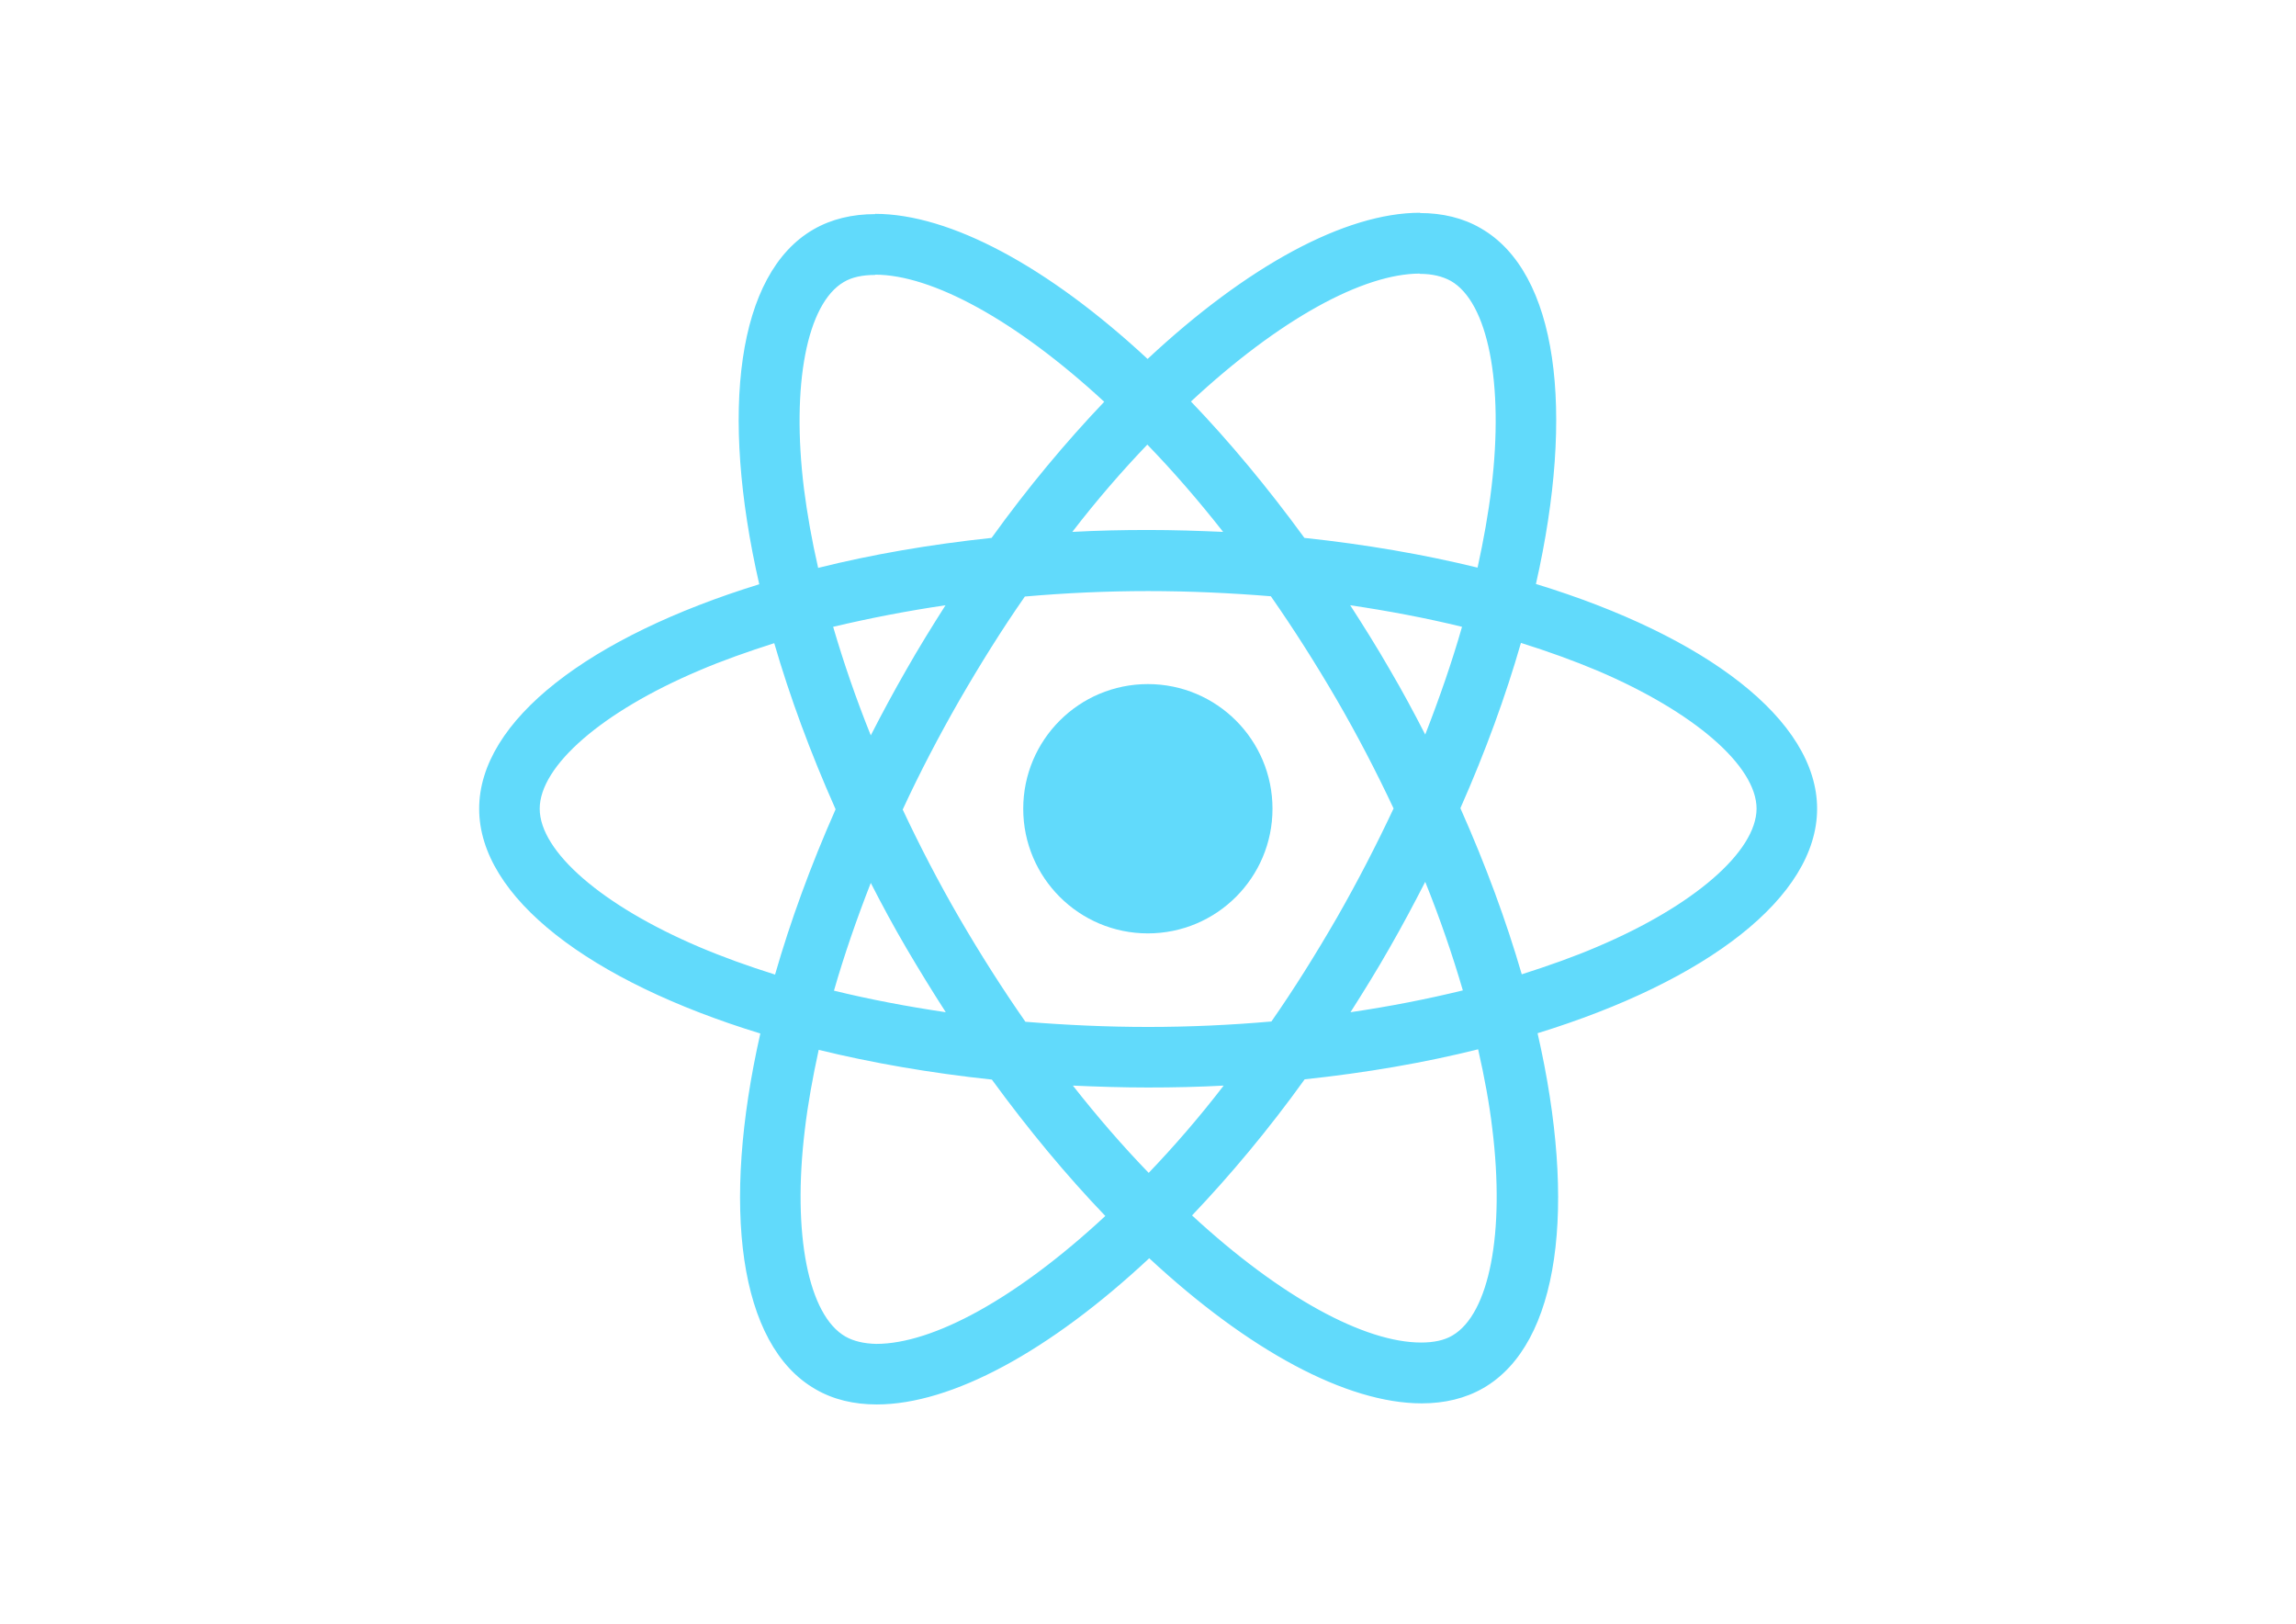
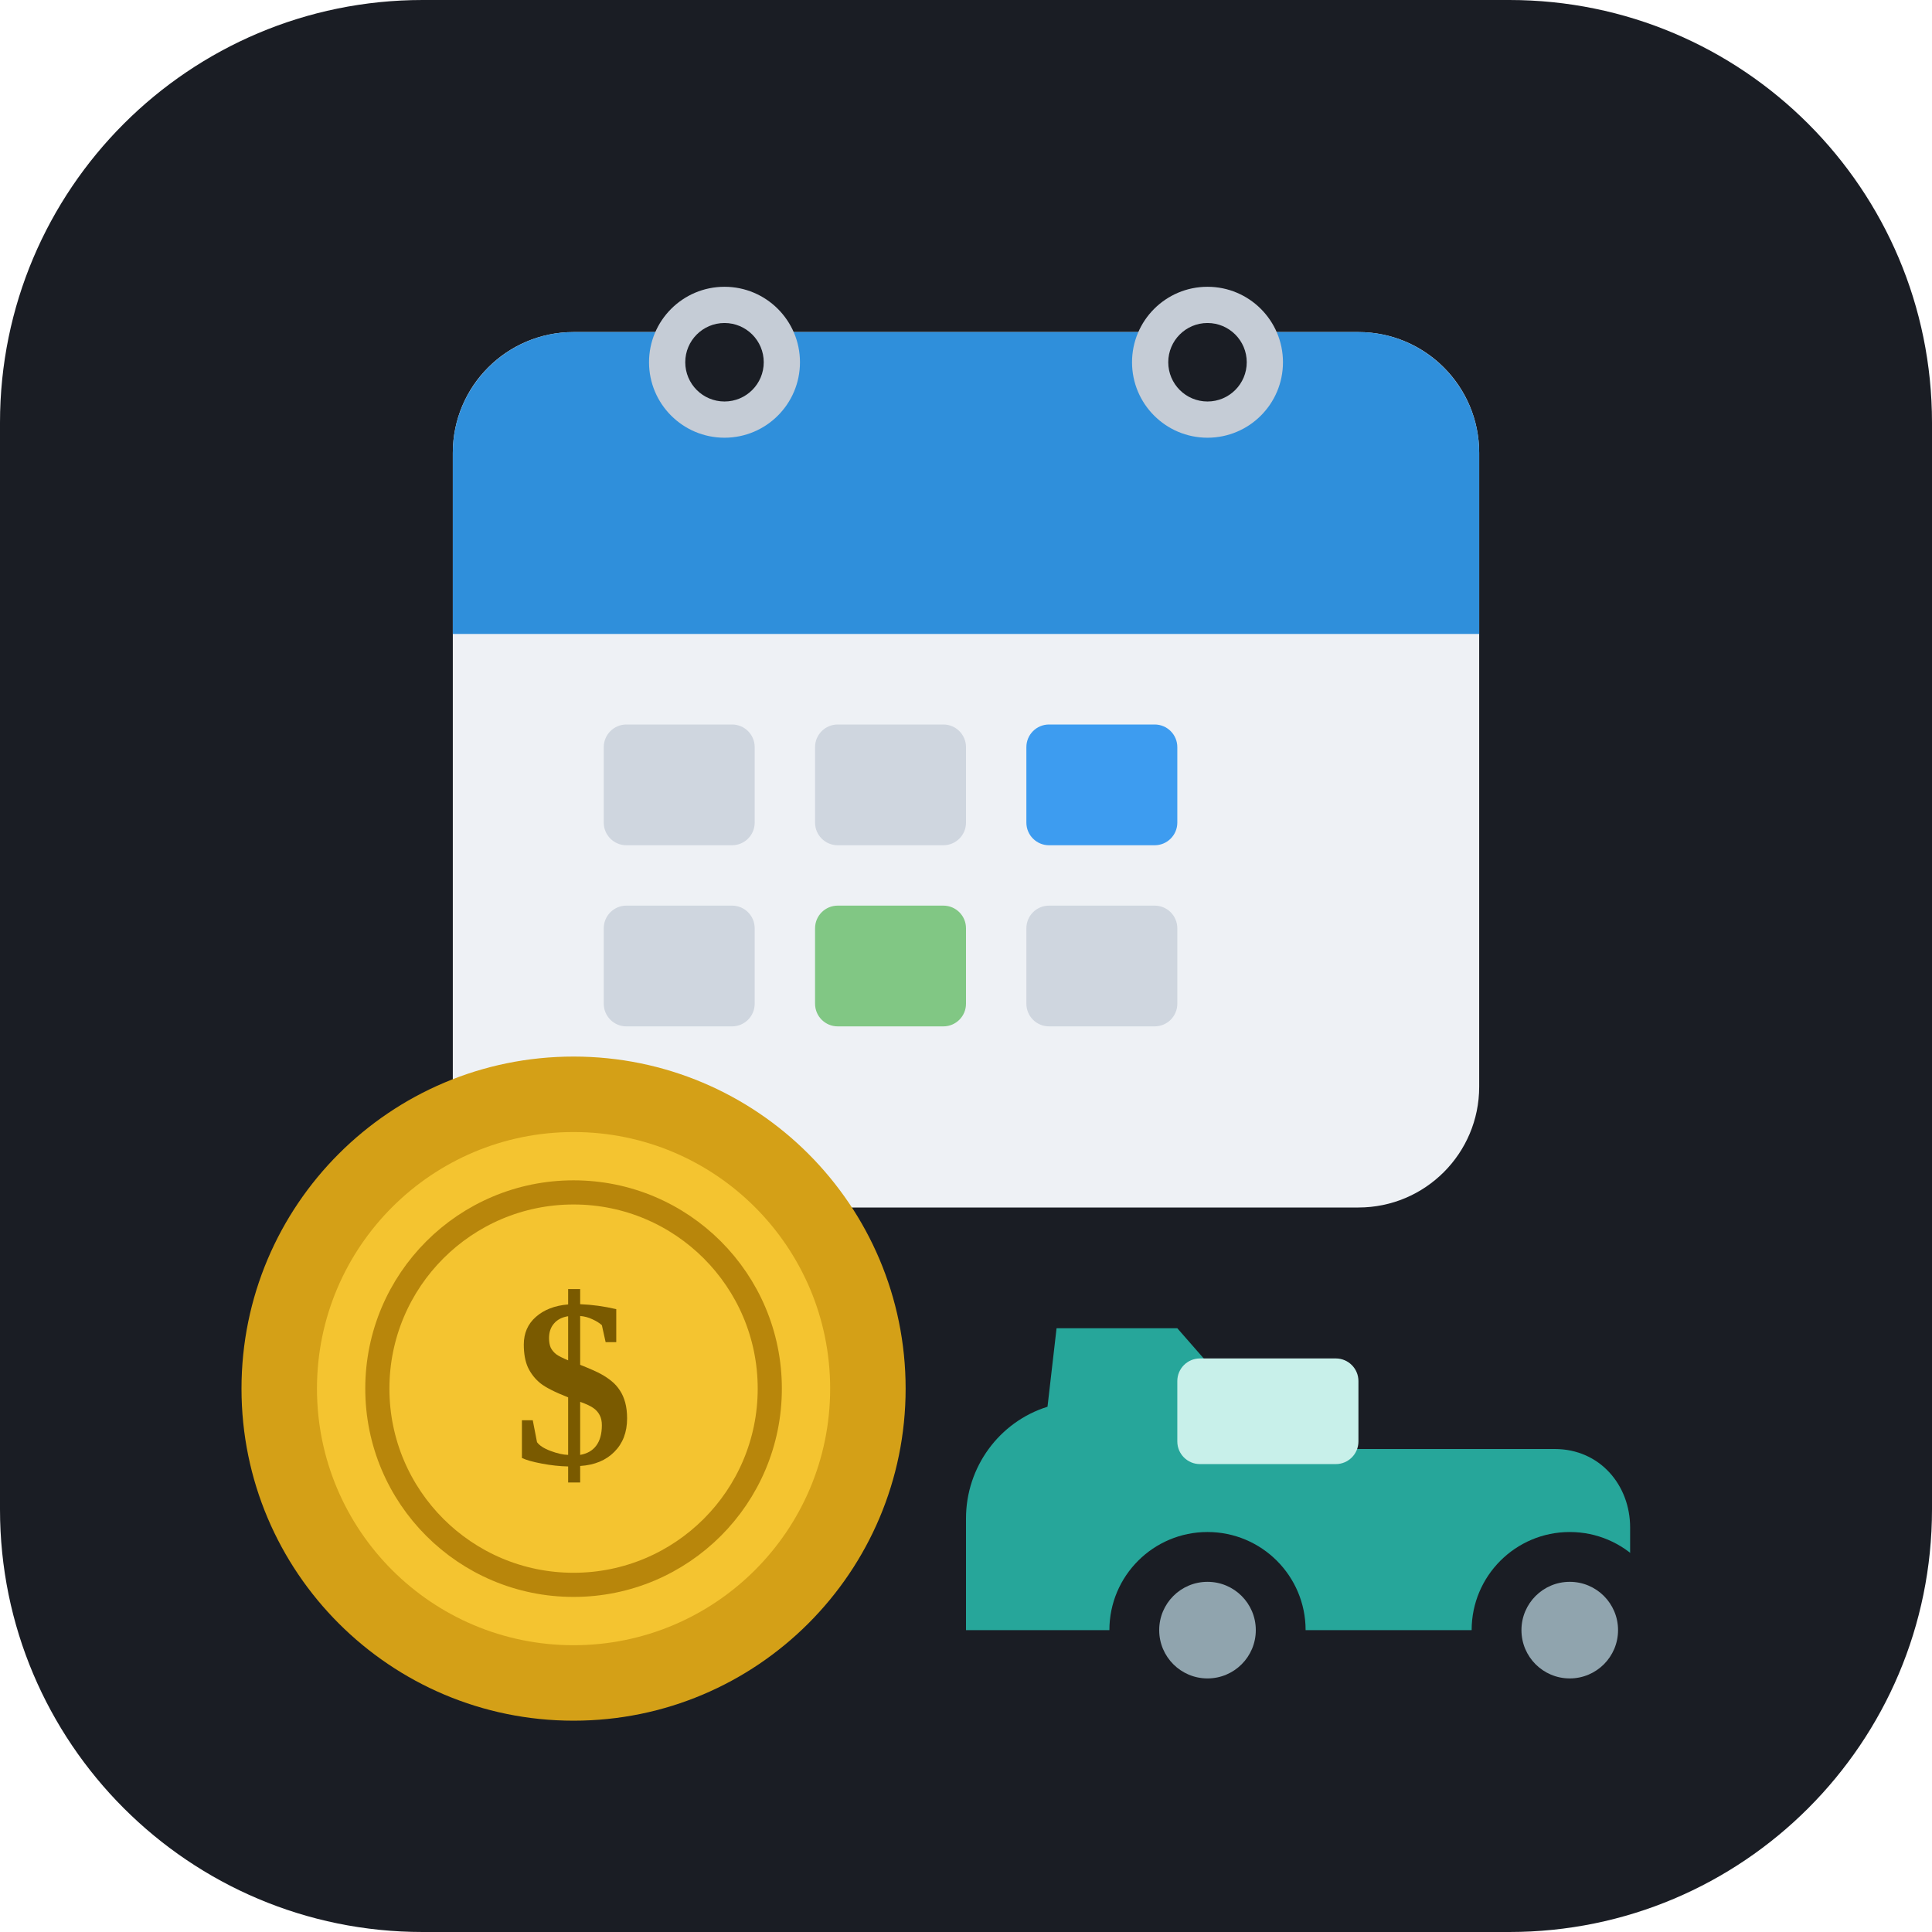
- <svg xmlns="http://www.w3.org/2000/svg" viewBox="0 0 841.9 595.3">
-   <g fill="#61DAFB">
-     <path d="M666.3 296.5c0-32.5-40.7-63.3-103.1-82.4 14.4-63.6 8-114.2-20.2-130.4-6.5-3.8-14.1-5.6-22.4-5.6v22.3c4.6 0 8.3.9 11.4 2.6 13.6 7.8 19.5 37.5 14.9 75.7-1.1 9.4-2.9 19.3-5.1 29.4-19.6-4.8-41-8.5-63.5-10.9-13.5-18.5-27.5-35.3-41.6-50 32.6-30.3 63.2-46.9 84-46.9V78c-27.5 0-63.5 19.6-99.9 53.6-36.4-33.8-72.4-53.2-99.9-53.2v22.3c20.7 0 51.4 16.5 84 46.6-14 14.7-28 31.4-41.3 49.9-22.6 2.4-44 6.1-63.6 11-2.3-10-4-19.7-5.2-29-4.7-38.2 1.1-67.9 14.6-75.8 3-1.8 6.9-2.6 11.5-2.6V78.5c-8.4 0-16 1.8-22.6 5.6-28.1 16.2-34.4 66.7-19.9 130.1-62.2 19.2-102.7 49.9-102.7 82.3 0 32.5 40.7 63.3 103.1 82.4-14.4 63.6-8 114.2 20.2 130.4 6.5 3.8 14.1 5.6 22.5 5.6 27.5 0 63.5-19.6 99.9-53.6 36.4 33.8 72.4 53.2 99.9 53.2 8.4 0 16-1.8 22.6-5.6 28.1-16.2 34.4-66.7 19.9-130.1 62-19.1 102.5-49.9 102.5-82.3zm-130.2-66.7c-3.7 12.9-8.3 26.2-13.5 39.5-4.1-8-8.4-16-13.1-24-4.6-8-9.5-15.8-14.4-23.4 14.2 2.1 27.9 4.7 41 7.9zm-45.8 106.5c-7.8 13.5-15.8 26.3-24.1 38.2-14.9 1.3-30 2-45.2 2-15.1 0-30.2-.7-45-1.9-8.3-11.9-16.4-24.6-24.2-38-7.6-13.1-14.5-26.4-20.8-39.8 6.2-13.4 13.2-26.8 20.7-39.9 7.8-13.5 15.8-26.3 24.1-38.2 14.9-1.3 30-2 45.2-2 15.1 0 30.2.7 45 1.9 8.3 11.9 16.4 24.6 24.2 38 7.6 13.1 14.5 26.4 20.8 39.8-6.3 13.4-13.2 26.8-20.7 39.9zm32.3-13c5.4 13.4 10 26.8 13.8 39.8-13.1 3.2-26.9 5.9-41.2 8 4.9-7.7 9.8-15.6 14.4-23.7 4.6-8 8.9-16.1 13-24.1zM421.2 430c-9.3-9.6-18.6-20.3-27.8-32 9 .4 18.2.7 27.5.7 9.4 0 18.7-.2 27.8-.7-9 11.7-18.3 22.4-27.5 32zm-74.4-58.9c-14.2-2.1-27.9-4.7-41-7.9 3.7-12.9 8.3-26.2 13.5-39.5 4.1 8 8.4 16 13.1 24 4.7 8 9.5 15.8 14.4 23.4zM420.7 163c9.3 9.6 18.6 20.3 27.8 32-9-.4-18.2-.7-27.5-.7-9.4 0-18.7.2-27.8.7 9-11.7 18.3-22.4 27.5-32zm-74 58.9c-4.9 7.7-9.8 15.6-14.4 23.7-4.6 8-8.9 16-13 24-5.4-13.4-10-26.8-13.8-39.8 13.1-3.1 26.9-5.8 41.2-7.9zm-90.5 125.2c-35.4-15.1-58.3-34.9-58.3-50.6 0-15.7 22.9-35.6 58.3-50.6 8.6-3.7 18-7 27.7-10.1 5.7 19.6 13.2 40 22.5 60.9-9.2 20.8-16.6 41.1-22.2 60.6-9.9-3.1-19.3-6.5-28-10.2zM310 490c-13.6-7.8-19.5-37.5-14.9-75.7 1.1-9.4 2.9-19.3 5.1-29.4 19.6 4.8 41 8.5 63.5 10.9 13.5 18.5 27.5 35.3 41.6 50-32.6 30.3-63.2 46.9-84 46.9-4.5-.1-8.3-1-11.3-2.7zm237.2-76.2c4.7 38.2-1.1 67.9-14.6 75.8-3 1.8-6.9 2.6-11.5 2.6-20.7 0-51.4-16.5-84-46.6 14-14.7 28-31.4 41.3-49.9 22.6-2.4 44-6.1 63.6-11 2.3 10.1 4.1 19.8 5.2 29.1zm38.5-66.7c-8.6 3.7-18 7-27.7 10.1-5.7-19.6-13.2-40-22.5-60.9 9.2-20.8 16.6-41.1 22.2-60.6 9.9 3.1 19.3 6.5 28.1 10.2 35.4 15.1 58.3 34.9 58.3 50.6-.1 15.7-23 35.6-58.4 50.6zM320.8 78.4z" />
-     <circle cx="420.9" cy="296.5" r="45.7" />
-     <path d="M520.5 78.1z" />
-   </g>
+ <svg xmlns="http://www.w3.org/2000/svg" viewBox="0 0 128 128">
+   <rect width="128" height="128" rx="28" fill="#1a1d24" />
+   <rect x="30" y="22" width="68" height="58" rx="8" fill="#eef1f5" />
+   <path d="M30 30c0-4.4 3.6-8 8-8h52c4.4 0 8 3.6 8 8v12H30V30z" fill="#2f8fdb" />
+   <circle cx="48" cy="24" r="5" fill="#c5ccd6" />
+   <circle cx="80" cy="24" r="5" fill="#c5ccd6" />
+   <circle cx="48" cy="24" r="2.6" fill="#1a1d24" />
+   <circle cx="80" cy="24" r="2.6" fill="#1a1d24" />
+   <rect x="40" y="48" width="10" height="8" rx="1.5" fill="#cfd6df" />
+   <rect x="54" y="48" width="10" height="8" rx="1.5" fill="#cfd6df" />
+   <rect x="68" y="48" width="10" height="8" rx="1.5" fill="#3d9cf0" />
+   <rect x="40" y="60" width="10" height="8" rx="1.5" fill="#cfd6df" />
+   <rect x="54" y="60" width="10" height="8" rx="1.5" fill="#81c784" />
+   <rect x="68" y="60" width="10" height="8" rx="1.5" fill="#cfd6df" />
+   <circle cx="38" cy="92" r="22" fill="#d4a017" />
+   <circle cx="38" cy="92" r="17" fill="#f4c430" />
+   <circle cx="38" cy="92" r="13" fill="none" stroke="#b8860b" stroke-width="1.6" />
+   <text x="38" y="97" text-anchor="middle" font-size="16" font-weight="700" font-family="Georgia, Times New Roman, serif" fill="#7a5a00">$</text>
+   <path d="M70 88h8l7 8h18c3 0 5 2.4 5 5.2V108H64v-7.4c0-3.4 2.2-6.4 5.4-7.4L70 88z" fill="#26a69a" />
+   <rect x="78" y="90" width="12" height="7" rx="1.5" fill="#c8f0ea" />
+   <circle cx="80" cy="108" r="6.5" fill="#1a1d24" />
+   <circle cx="80" cy="108" r="3.2" fill="#90a4ae" />
+   <circle cx="104" cy="108" r="6.5" fill="#1a1d24" />
+   <circle cx="104" cy="108" r="3.2" fill="#90a4ae" />
</svg>
